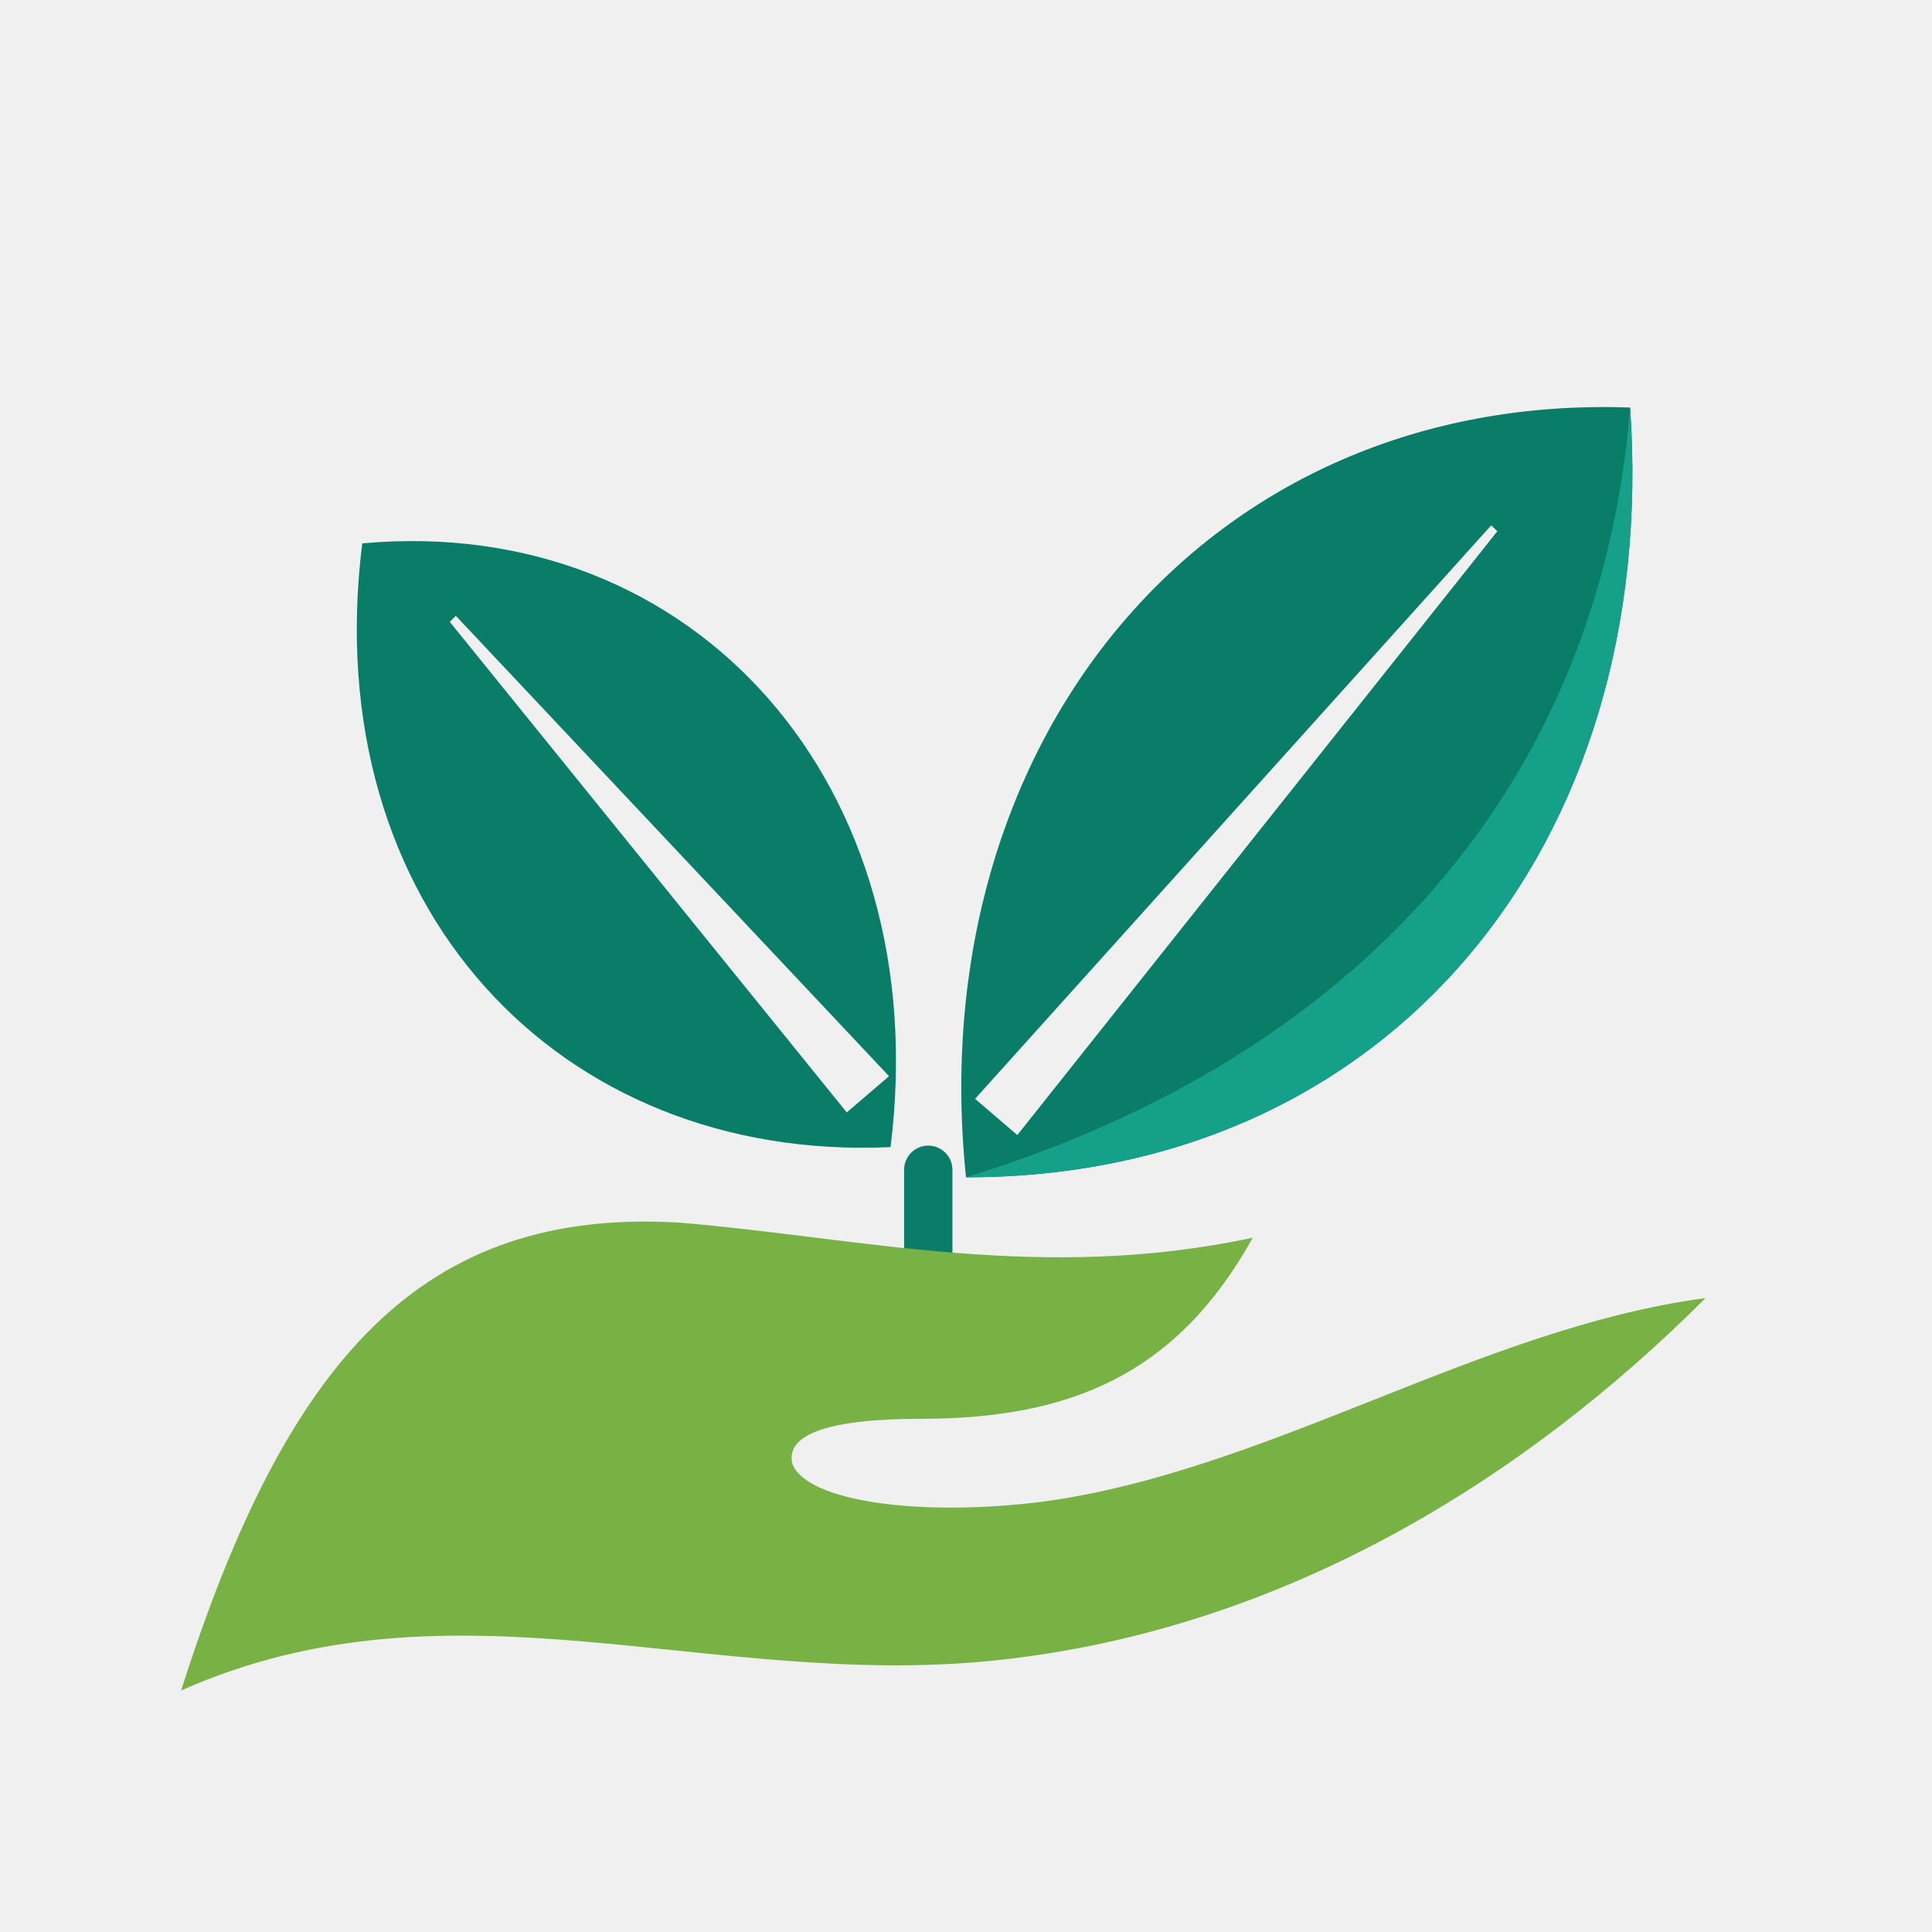
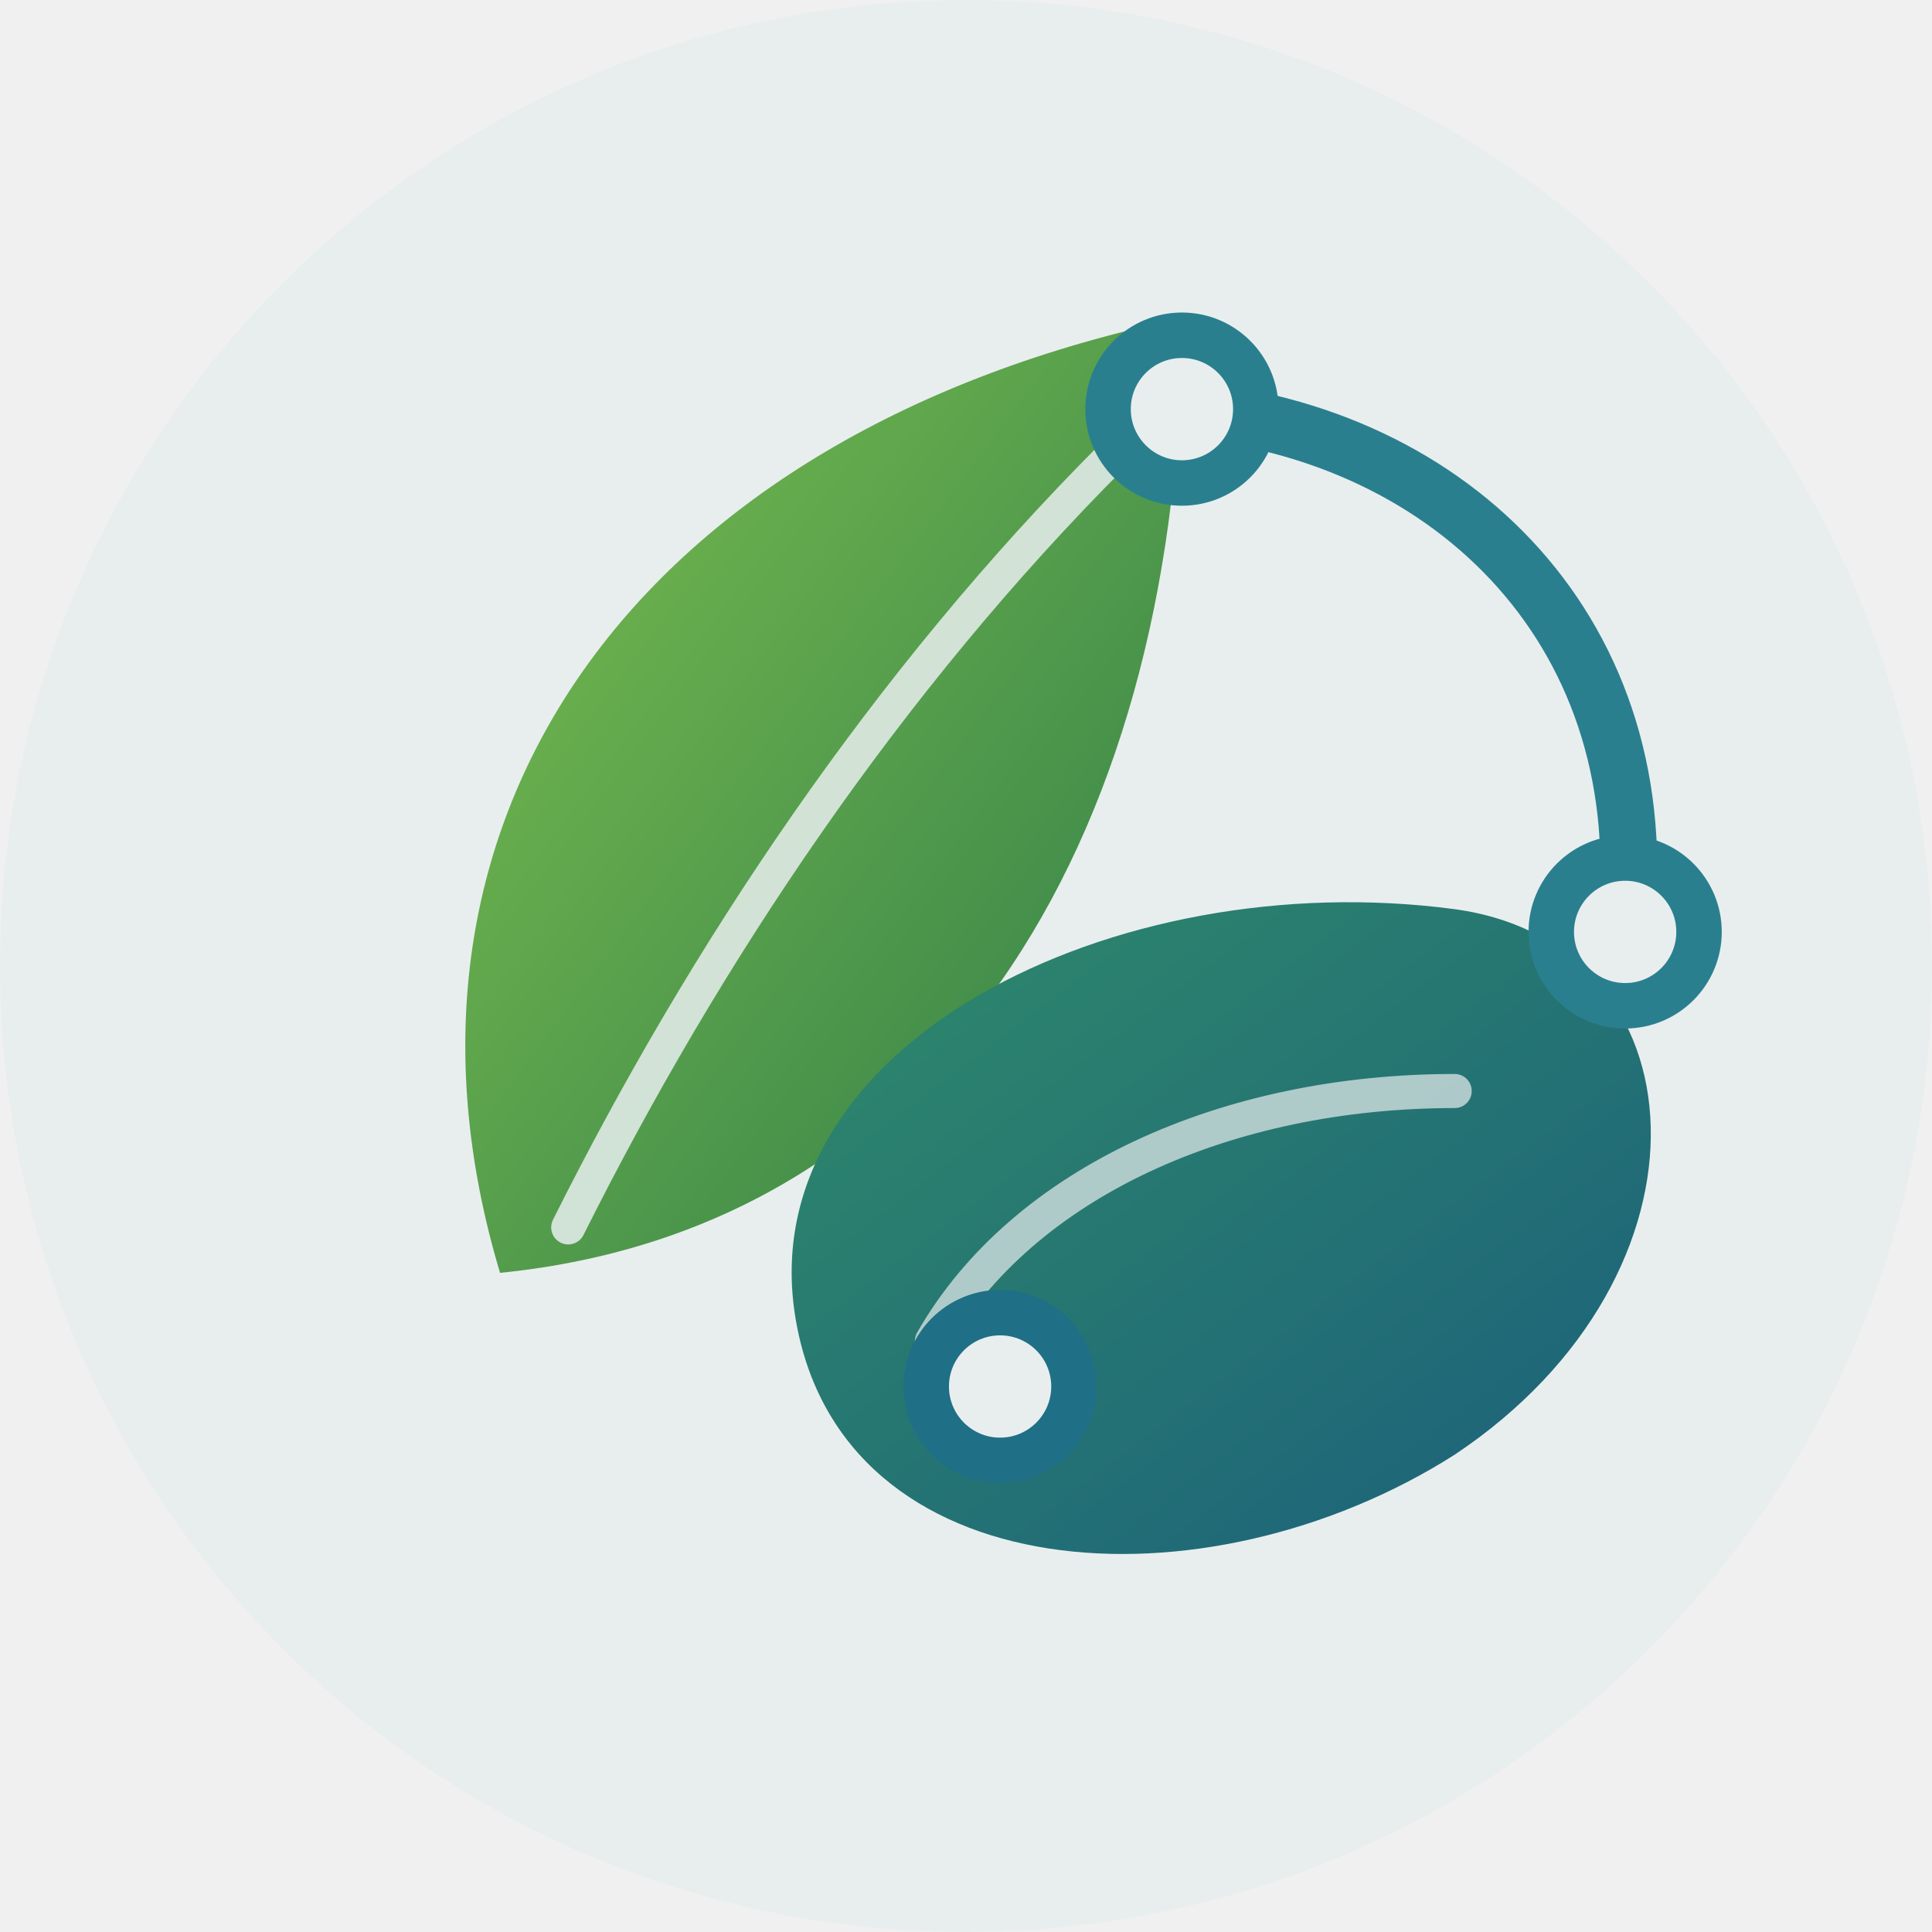
- <svg xmlns="http://www.w3.org/2000/svg" viewBox="0 0 128 128" role="img" aria-label="SAKHI">
+ <svg xmlns="http://www.w3.org/2000/svg" viewBox="0 0 170 170" role="img" aria-label="FoodFlow">
  <defs>
-     <mask id="veins" maskUnits="userSpaceOnUse" x="0" y="0" width="128" height="128">
-       <rect width="128" height="128" fill="#fff" />
-       <path d="M58.9 71.3 30.2 40.8 29.8 41.2 56.1 73.7Z" fill="#000" />
-       <path d="M67.4 75.2 99.2 35.2 98.8 34.8 64.6 72.8Z" fill="#000" />
-     </mask>
+     <linearGradient id="leaf" x1="0" y1="0" x2="1" y2="1">
+       <stop offset="0" stop-color="#7cbf4e" />
+       <stop offset="1" stop-color="#2f7d4a" />
+     </linearGradient>
+     <linearGradient id="bean" x1="0" y1="0" x2="1" y2="1">
+       <stop offset="0" stop-color="#2f8a6a" />
+       <stop offset="1" stop-color="#1b5f7c" />
+     </linearGradient>
  </defs>
-   <g mask="url(#veins)">
-     <path d="M59 76C37 77 21 60 24 36C46 34 62 52 59 76Z" fill="#0a7d68" />
-     <path d="M64 78C61 49 80 26 108 27C110 56 92 78 64 78Z" fill="#0a7d68" />
-     <path d="M108 27C110 56 92 78 64 78C90 70 106 52 108 27Z" fill="#15a189" />
-   </g>
-   <path d="M61.5 77.5V84" stroke="#0a7d68" stroke-width="3.2" stroke-linecap="round" />
-   <path d="M12 112C19 90 28 80 45 81C57 82 69 85 83 82C78 91 71 94 61 94C55 94 52 95 52.5 97C53.5 99.5 61 100.5 69 99.5C84 97.5 98 88 113 86C101 98 85 108 66 110C47 112 30 104 12 112Z" fill="#79b244" />
+   <circle cx="85" cy="85" r="85" fill="#e8eeee" />
+   <path d="M44 112C32 72 56 38 104 28C104 72 84 108 44 112Z" fill="url(#leaf)" />
+   <path d="M50 108C62 84 78 60 98 40" fill="none" stroke="#e8eeee" stroke-width="3" stroke-linecap="round" opacity="0.85" />
+   <path d="M70 116C66 92 98 76 128 80C150 83 152 112 128 128C106 142 74 140 70 116Z" fill="url(#bean)" />
+   <path d="M82 118C90 104 108 96 128 96" fill="none" stroke="#e8eeee" stroke-width="3" stroke-linecap="round" opacity="0.7" />
+   <path d="M104 36C128 38 146 56 143 82" fill="none" stroke="#2a7f8f" stroke-width="5" stroke-linecap="round" />
+   <path d="M143 82C140 100 130 112 112 120" fill="none" stroke="#2a7f8f" stroke-width="5" stroke-linecap="round" opacity="0" />
+   <circle cx="104" cy="36" r="6.5" fill="#e8eeee" stroke="#2a7f8f" stroke-width="4" />
+   <circle cx="143" cy="82" r="6.5" fill="#e8eeee" stroke="#2a7f8f" stroke-width="4" />
+   <circle cx="88" cy="122" r="6.5" fill="#e8eeee" stroke="#1f6f86" stroke-width="4" />
</svg>
